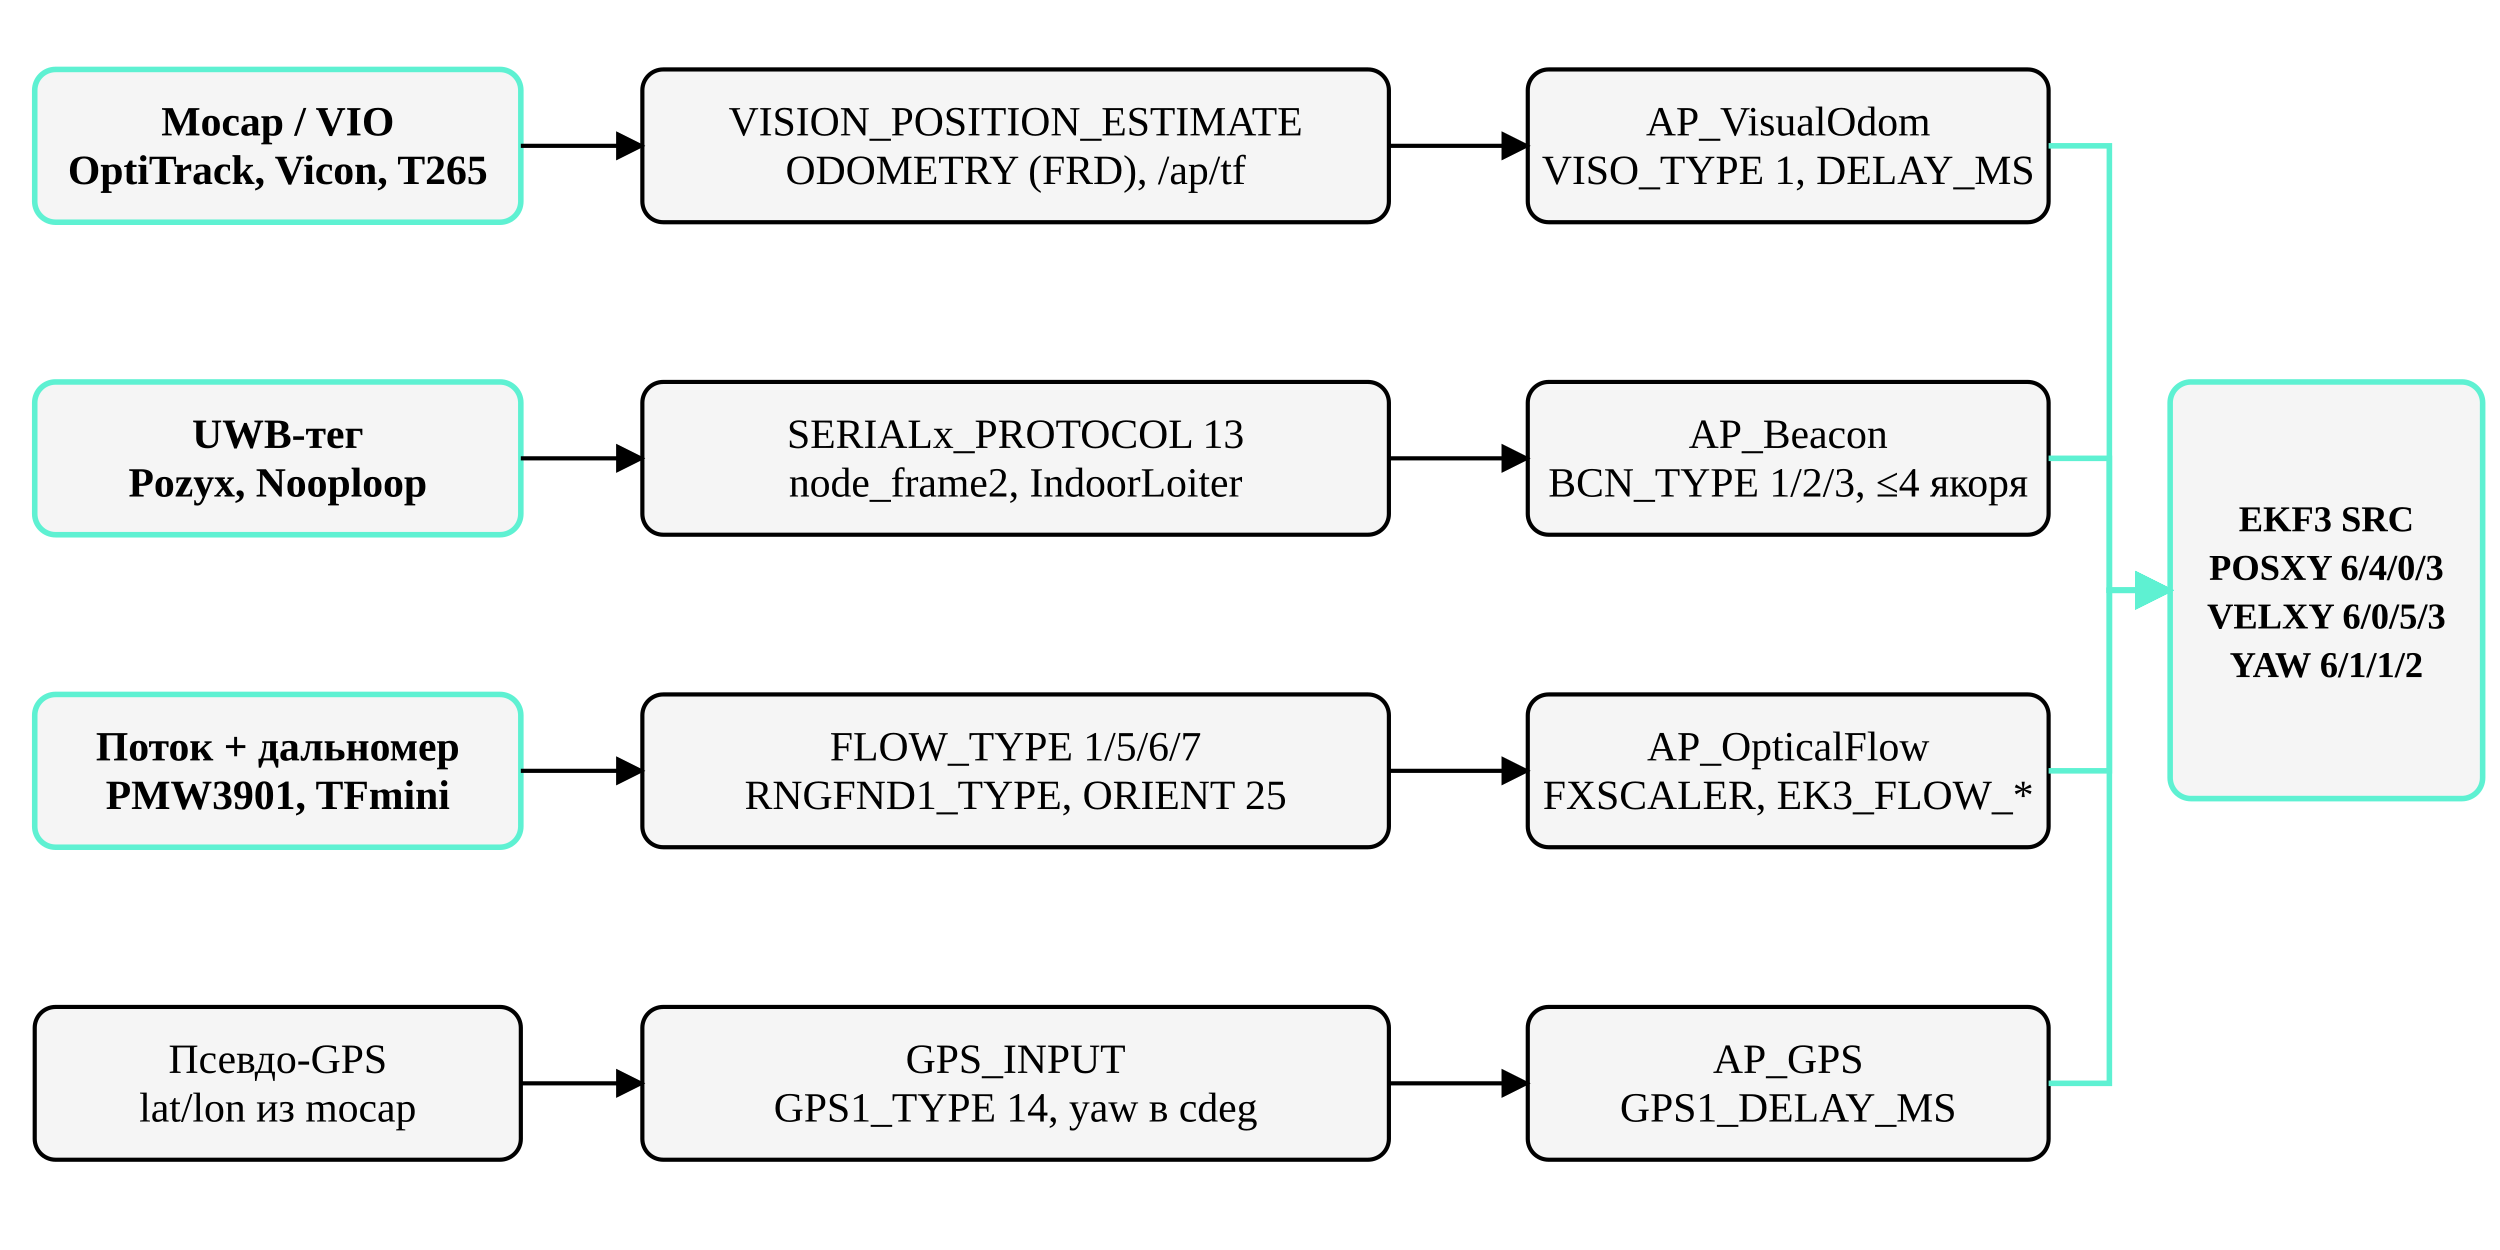
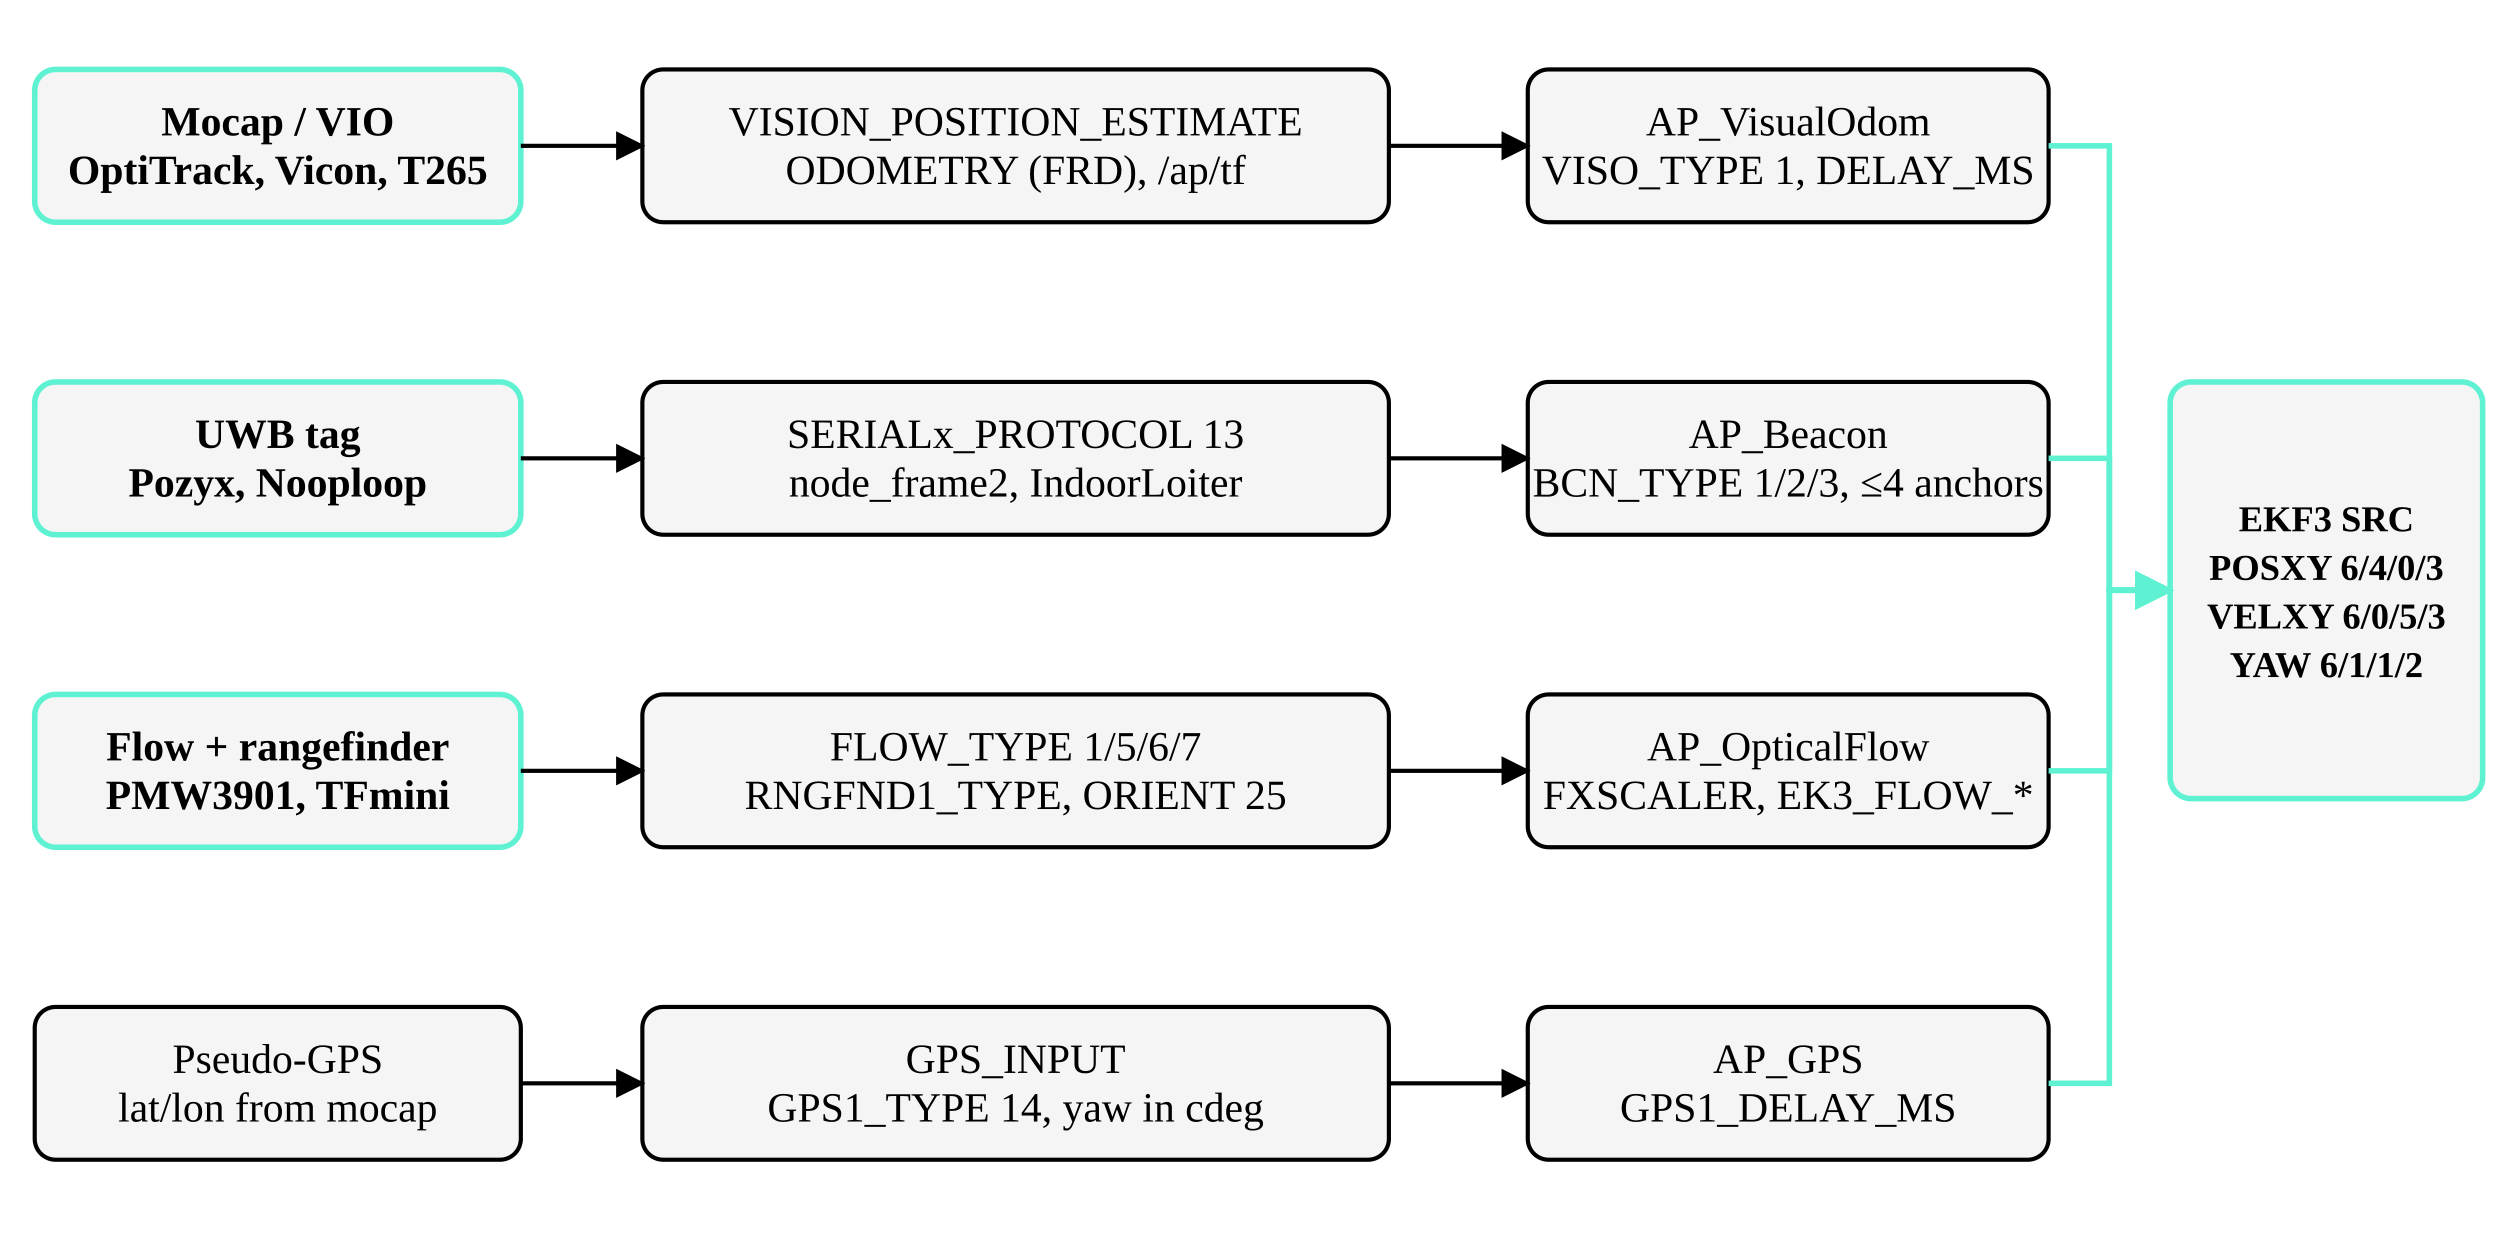
<svg xmlns="http://www.w3.org/2000/svg" viewBox="0 0 720 360" width="100%" role="img" aria-labelledby="t" style="max-width:720px;display:block;margin:0 auto">
  <style>text{font-family: var(--gc-font-mono, ui-monospace, Menlo, monospace); font-size: 12px;fill:currentColor} .m{fill:var(--gc-ink-muted, #8a93a3)} .a{fill:var(--gc-accent-hud, #5ef1d2)} .w{fill:var(--gc-signal-amber, #f0b24c)} .d{fill:var(--gc-signal-red, #e8636b)} .box{fill:var(--gc-surface-200, rgba(128,128,128,0.08));stroke:currentColor;stroke-width:1.2} .boxa{fill:var(--gc-surface-200, rgba(128,128,128,0.08));stroke:var(--gc-accent-hud, #5ef1d2);stroke-width:1.6} .ln{stroke:currentColor;stroke-width:1.2;fill:none} .lna{stroke:var(--gc-accent-hud, #5ef1d2);stroke-width:1.6;fill:none} .lnm{stroke:var(--gc-ink-muted, #8a93a3);stroke-width:1;fill:none;stroke-dasharray:4 3} .t{font-size:11px} .b{font-weight:600}</style>
  <defs>
    <marker id="ar" viewBox="0 0 10 10" refX="9" refY="5" markerWidth="7" markerHeight="7" orient="auto-start-reverse">
      <path d="M0 0L10 5L0 10z" fill="currentColor" />
    </marker>
    <marker id="ara" viewBox="0 0 10 10" refX="9" refY="5" markerWidth="7" markerHeight="7" orient="auto-start-reverse">
      <path d="M0 0L10 5L0 10z" fill="var(--gc-accent-hud, #5ef1d2)" />
    </marker>
  </defs>
  <rect class="boxa" x="10" y="20" width="140" height="44" rx="6" />
  <text x="80.0" y="39.0" text-anchor="middle" class="b">Mocap / VIO</text>
  <text x="80.0" y="53.0" text-anchor="middle" class="b">OptiTrack, Vicon, T265</text>
  <rect class="boxa" x="10" y="110" width="140" height="44" rx="6" />
-   <text x="80.0" y="129.0" text-anchor="middle" class="b">UWB-тег</text>
+   <text x="80.0" y="129.0" text-anchor="middle" class="b">UWB tag</text>
  <text x="80.0" y="143.0" text-anchor="middle" class="b">Pozyx, Nooploop</text>
  <rect class="boxa" x="10" y="200" width="140" height="44" rx="6" />
-   <text x="80.0" y="219.0" text-anchor="middle" class="b">Поток + дальномер</text>
+   <text x="80.0" y="219.0" text-anchor="middle" class="b">Flow + rangefinder</text>
  <text x="80.0" y="233.0" text-anchor="middle" class="b">PMW3901, TFmini</text>
  <rect class="box" x="10" y="290" width="140" height="44" rx="6" />
-   <text x="80.0" y="309.0" text-anchor="middle">Псевдо-GPS</text>
-   <text x="80.0" y="323.0" text-anchor="middle">lat/lon из mocap</text>
+   <text x="80.0" y="309.0" text-anchor="middle">Pseudo-GPS</text>
+   <text x="80.0" y="323.0" text-anchor="middle">lat/lon from mocap</text>
  <rect class="box" x="185" y="20" width="215" height="44" rx="6" />
  <text x="292.5" y="39.0" text-anchor="middle">VISION_POSITION_ESTIMATE</text>
  <text x="292.5" y="53.0" text-anchor="middle">ODOMETRY (FRD), /ap/tf</text>
  <rect class="box" x="185" y="110" width="215" height="44" rx="6" />
  <text x="292.5" y="129.0" text-anchor="middle">SERIALx_PROTOCOL 13</text>
  <text x="292.5" y="143.0" text-anchor="middle">node_frame2, IndoorLoiter</text>
  <rect class="box" x="185" y="200" width="215" height="44" rx="6" />
  <text x="292.5" y="219.0" text-anchor="middle">FLOW_TYPE 1/5/6/7</text>
  <text x="292.5" y="233.0" text-anchor="middle">RNGFND1_TYPE, ORIENT 25</text>
  <rect class="box" x="185" y="290" width="215" height="44" rx="6" />
  <text x="292.5" y="309.0" text-anchor="middle">GPS_INPUT</text>
-   <text x="292.5" y="323.0" text-anchor="middle">GPS1_TYPE 14, yaw в cdeg</text>
+   <text x="292.5" y="323.0" text-anchor="middle">GPS1_TYPE 14, yaw in cdeg</text>
  <rect class="box" x="440" y="20" width="150" height="44" rx="6" />
  <text x="515.0" y="39.0" text-anchor="middle">AP_VisualOdom</text>
  <text x="515.0" y="53.0" text-anchor="middle">VISO_TYPE 1, DELAY_MS</text>
  <rect class="box" x="440" y="110" width="150" height="44" rx="6" />
  <text x="515.0" y="129.0" text-anchor="middle">AP_Beacon</text>
-   <text x="515.0" y="143.0" text-anchor="middle">BCN_TYPE 1/2/3, ≤4 якоря</text>
+   <text x="515.0" y="143.0" text-anchor="middle">BCN_TYPE 1/2/3, ≤4 anchors</text>
  <rect class="box" x="440" y="200" width="150" height="44" rx="6" />
  <text x="515.0" y="219.0" text-anchor="middle">AP_OpticalFlow</text>
  <text x="515.0" y="233.0" text-anchor="middle">FXSCALER, EK3_FLOW_*</text>
  <rect class="box" x="440" y="290" width="150" height="44" rx="6" />
  <text x="515.0" y="309.0" text-anchor="middle">AP_GPS</text>
  <text x="515.0" y="323.0" text-anchor="middle">GPS1_DELAY_MS</text>
  <rect class="boxa" x="625" y="110" width="90" height="120" rx="6" />
  <text x="670.0" y="153.0" text-anchor="middle" class="b" style="font-size:10.5px">EKF3 SRC</text>
  <text x="670.0" y="167.0" text-anchor="middle" class="b" style="font-size:10.5px">POSXY 6/4/0/3</text>
  <text x="670.0" y="181.0" text-anchor="middle" class="b" style="font-size:10.5px">VELXY 6/0/5/3</text>
  <text x="670.0" y="195.0" text-anchor="middle" class="b" style="font-size:10.5px">YAW 6/1/1/2</text>
  <path class="ln" d="M150 42.0 L185 42.0" marker-end="url(#ar)" />
  <path class="ln" d="M150 132.0 L185 132.0" marker-end="url(#ar)" />
  <path class="ln" d="M150 222.0 L185 222.0" marker-end="url(#ar)" />
  <path class="ln" d="M150 312.0 L185 312.0" marker-end="url(#ar)" />
  <path class="ln" d="M400 42.0 L440 42.0" marker-end="url(#ar)" />
  <path class="ln" d="M400 132.0 L440 132.0" marker-end="url(#ar)" />
  <path class="ln" d="M400 222.0 L440 222.0" marker-end="url(#ar)" />
  <path class="ln" d="M400 312.0 L440 312.0" marker-end="url(#ar)" />
  <path class="lna" d="M590 42.0 L607.5 42.0 L607.5 170.0 L625 170.0" marker-end="url(#ara)" />
  <path class="lna" d="M590 132.0 L607.5 132.0 L607.5 170.0 L625 170.0" marker-end="url(#ara)" />
  <path class="lna" d="M590 222.0 L607.5 222.0 L607.5 170.0 L625 170.0" marker-end="url(#ara)" />
  <path class="lna" d="M590 312.0 L607.5 312.0 L607.5 170.0 L625 170.0" marker-end="url(#ara)" />
</svg>
